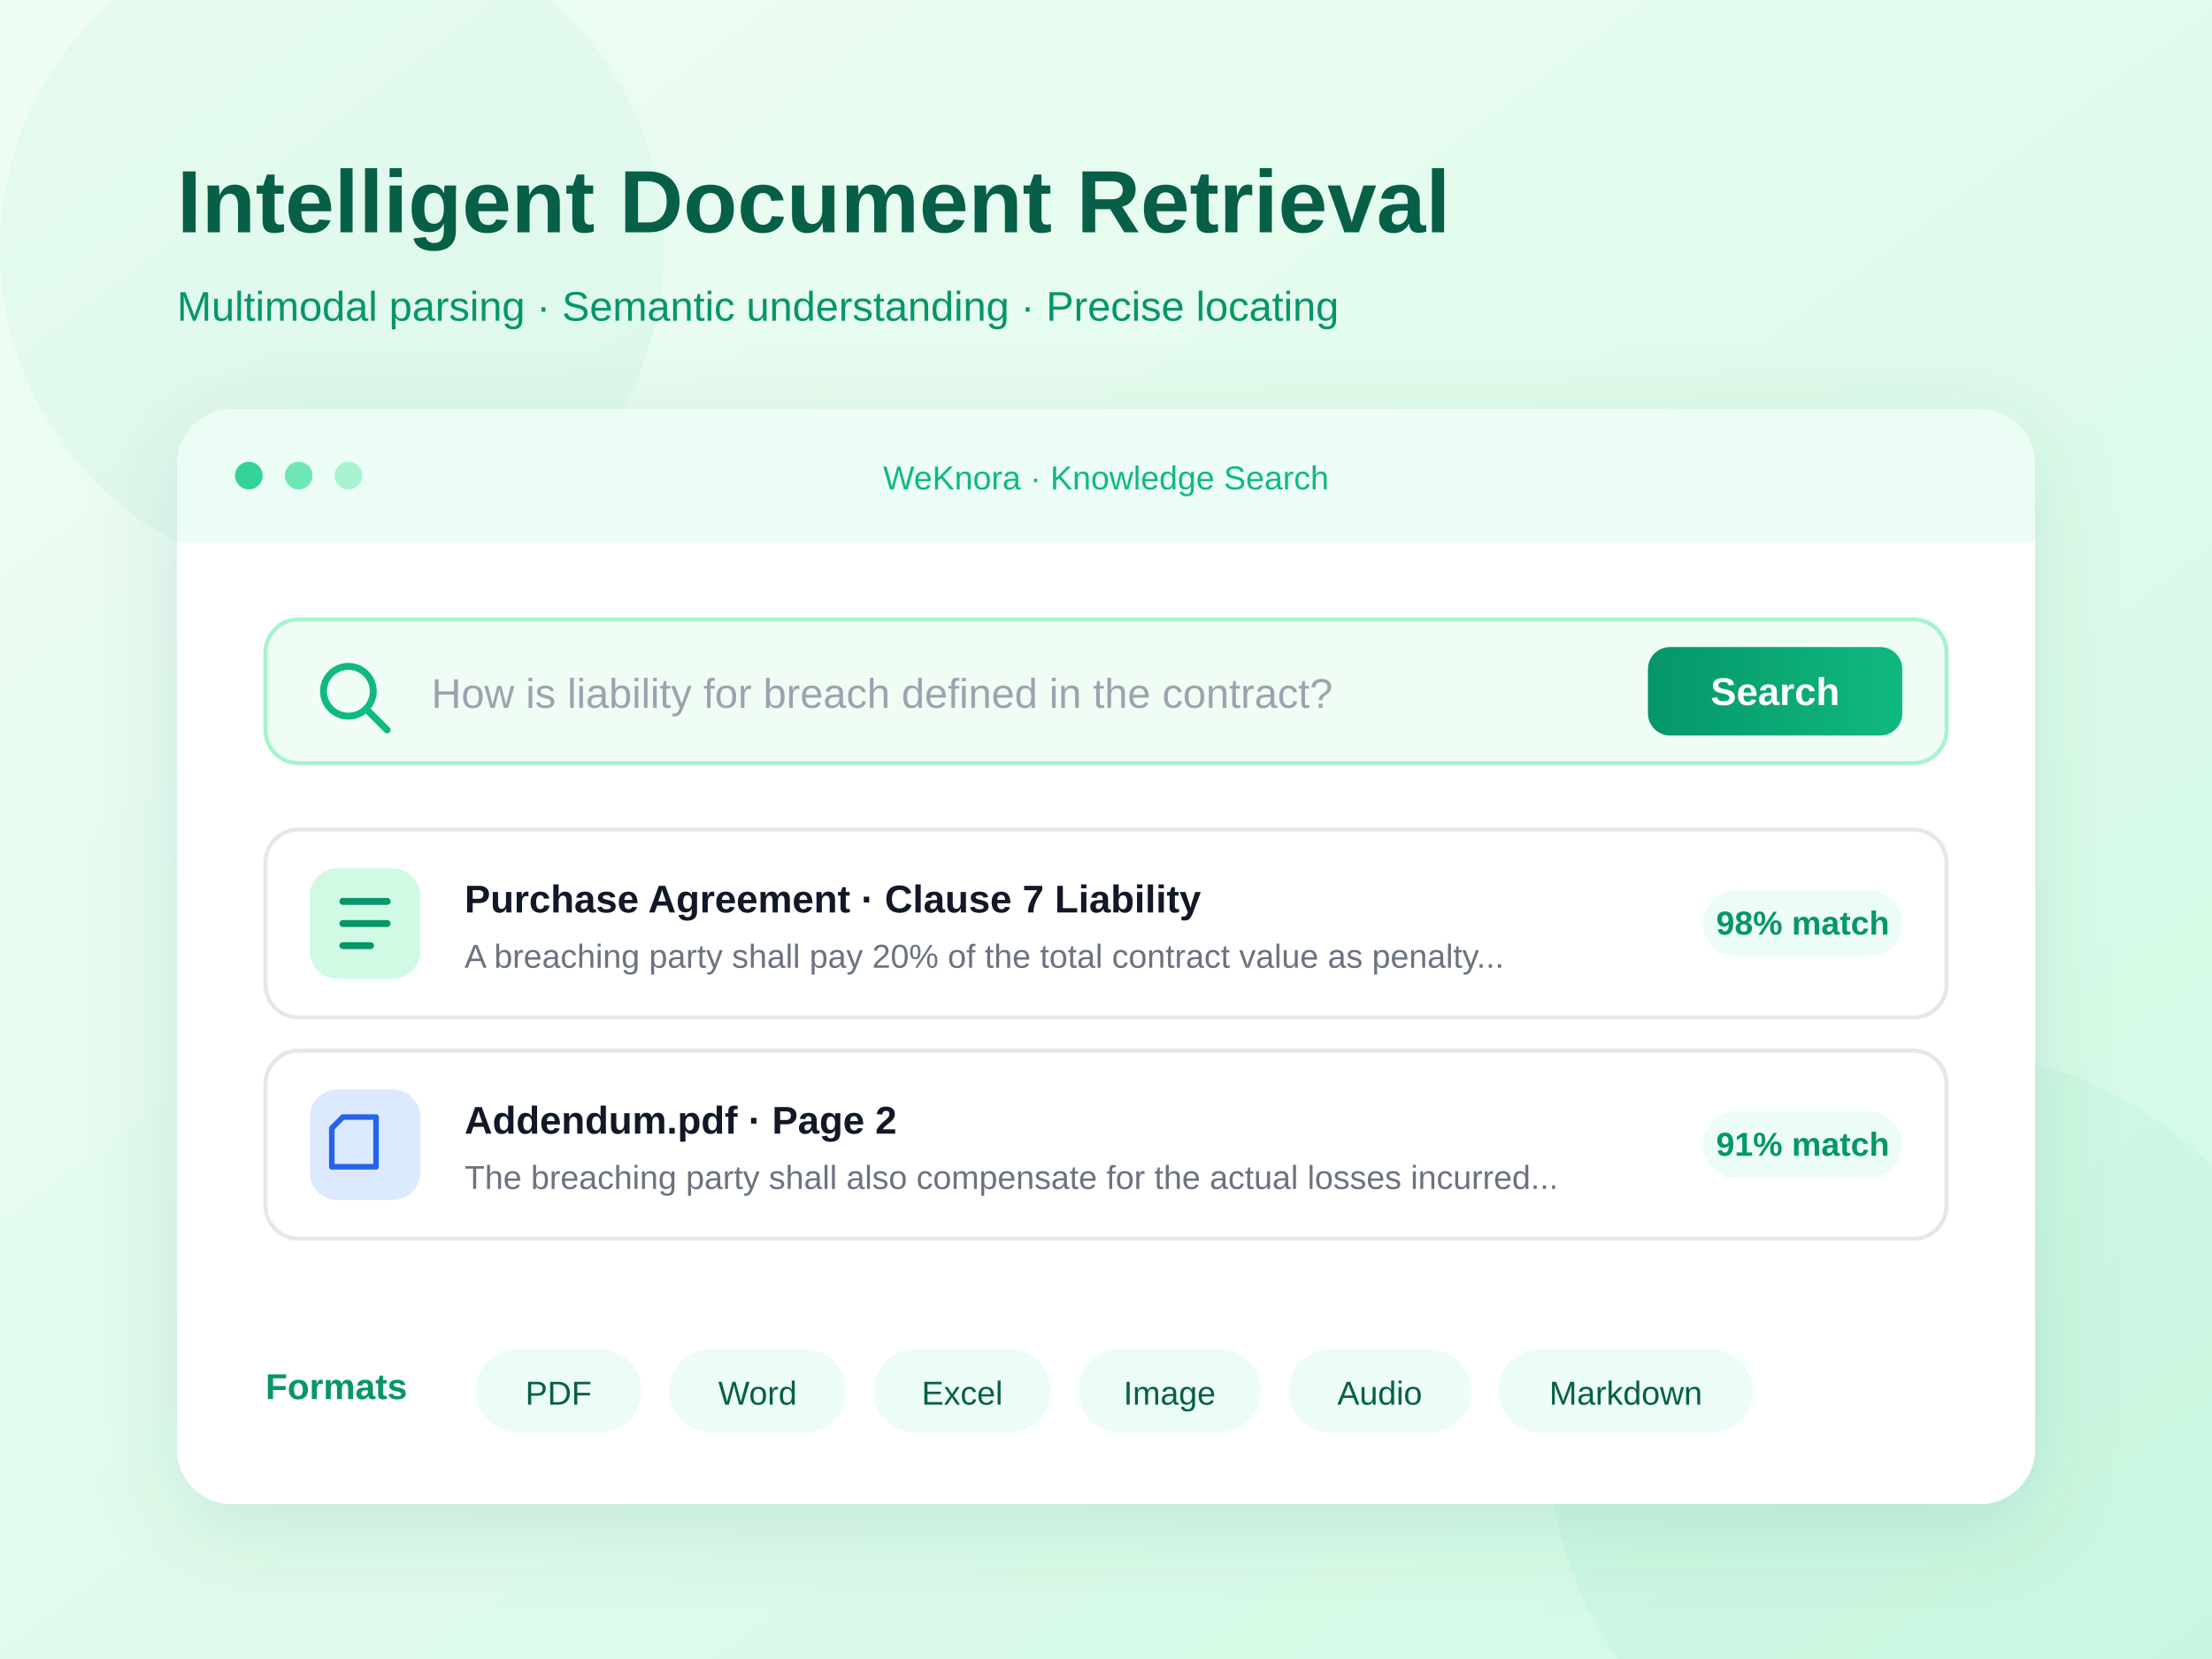
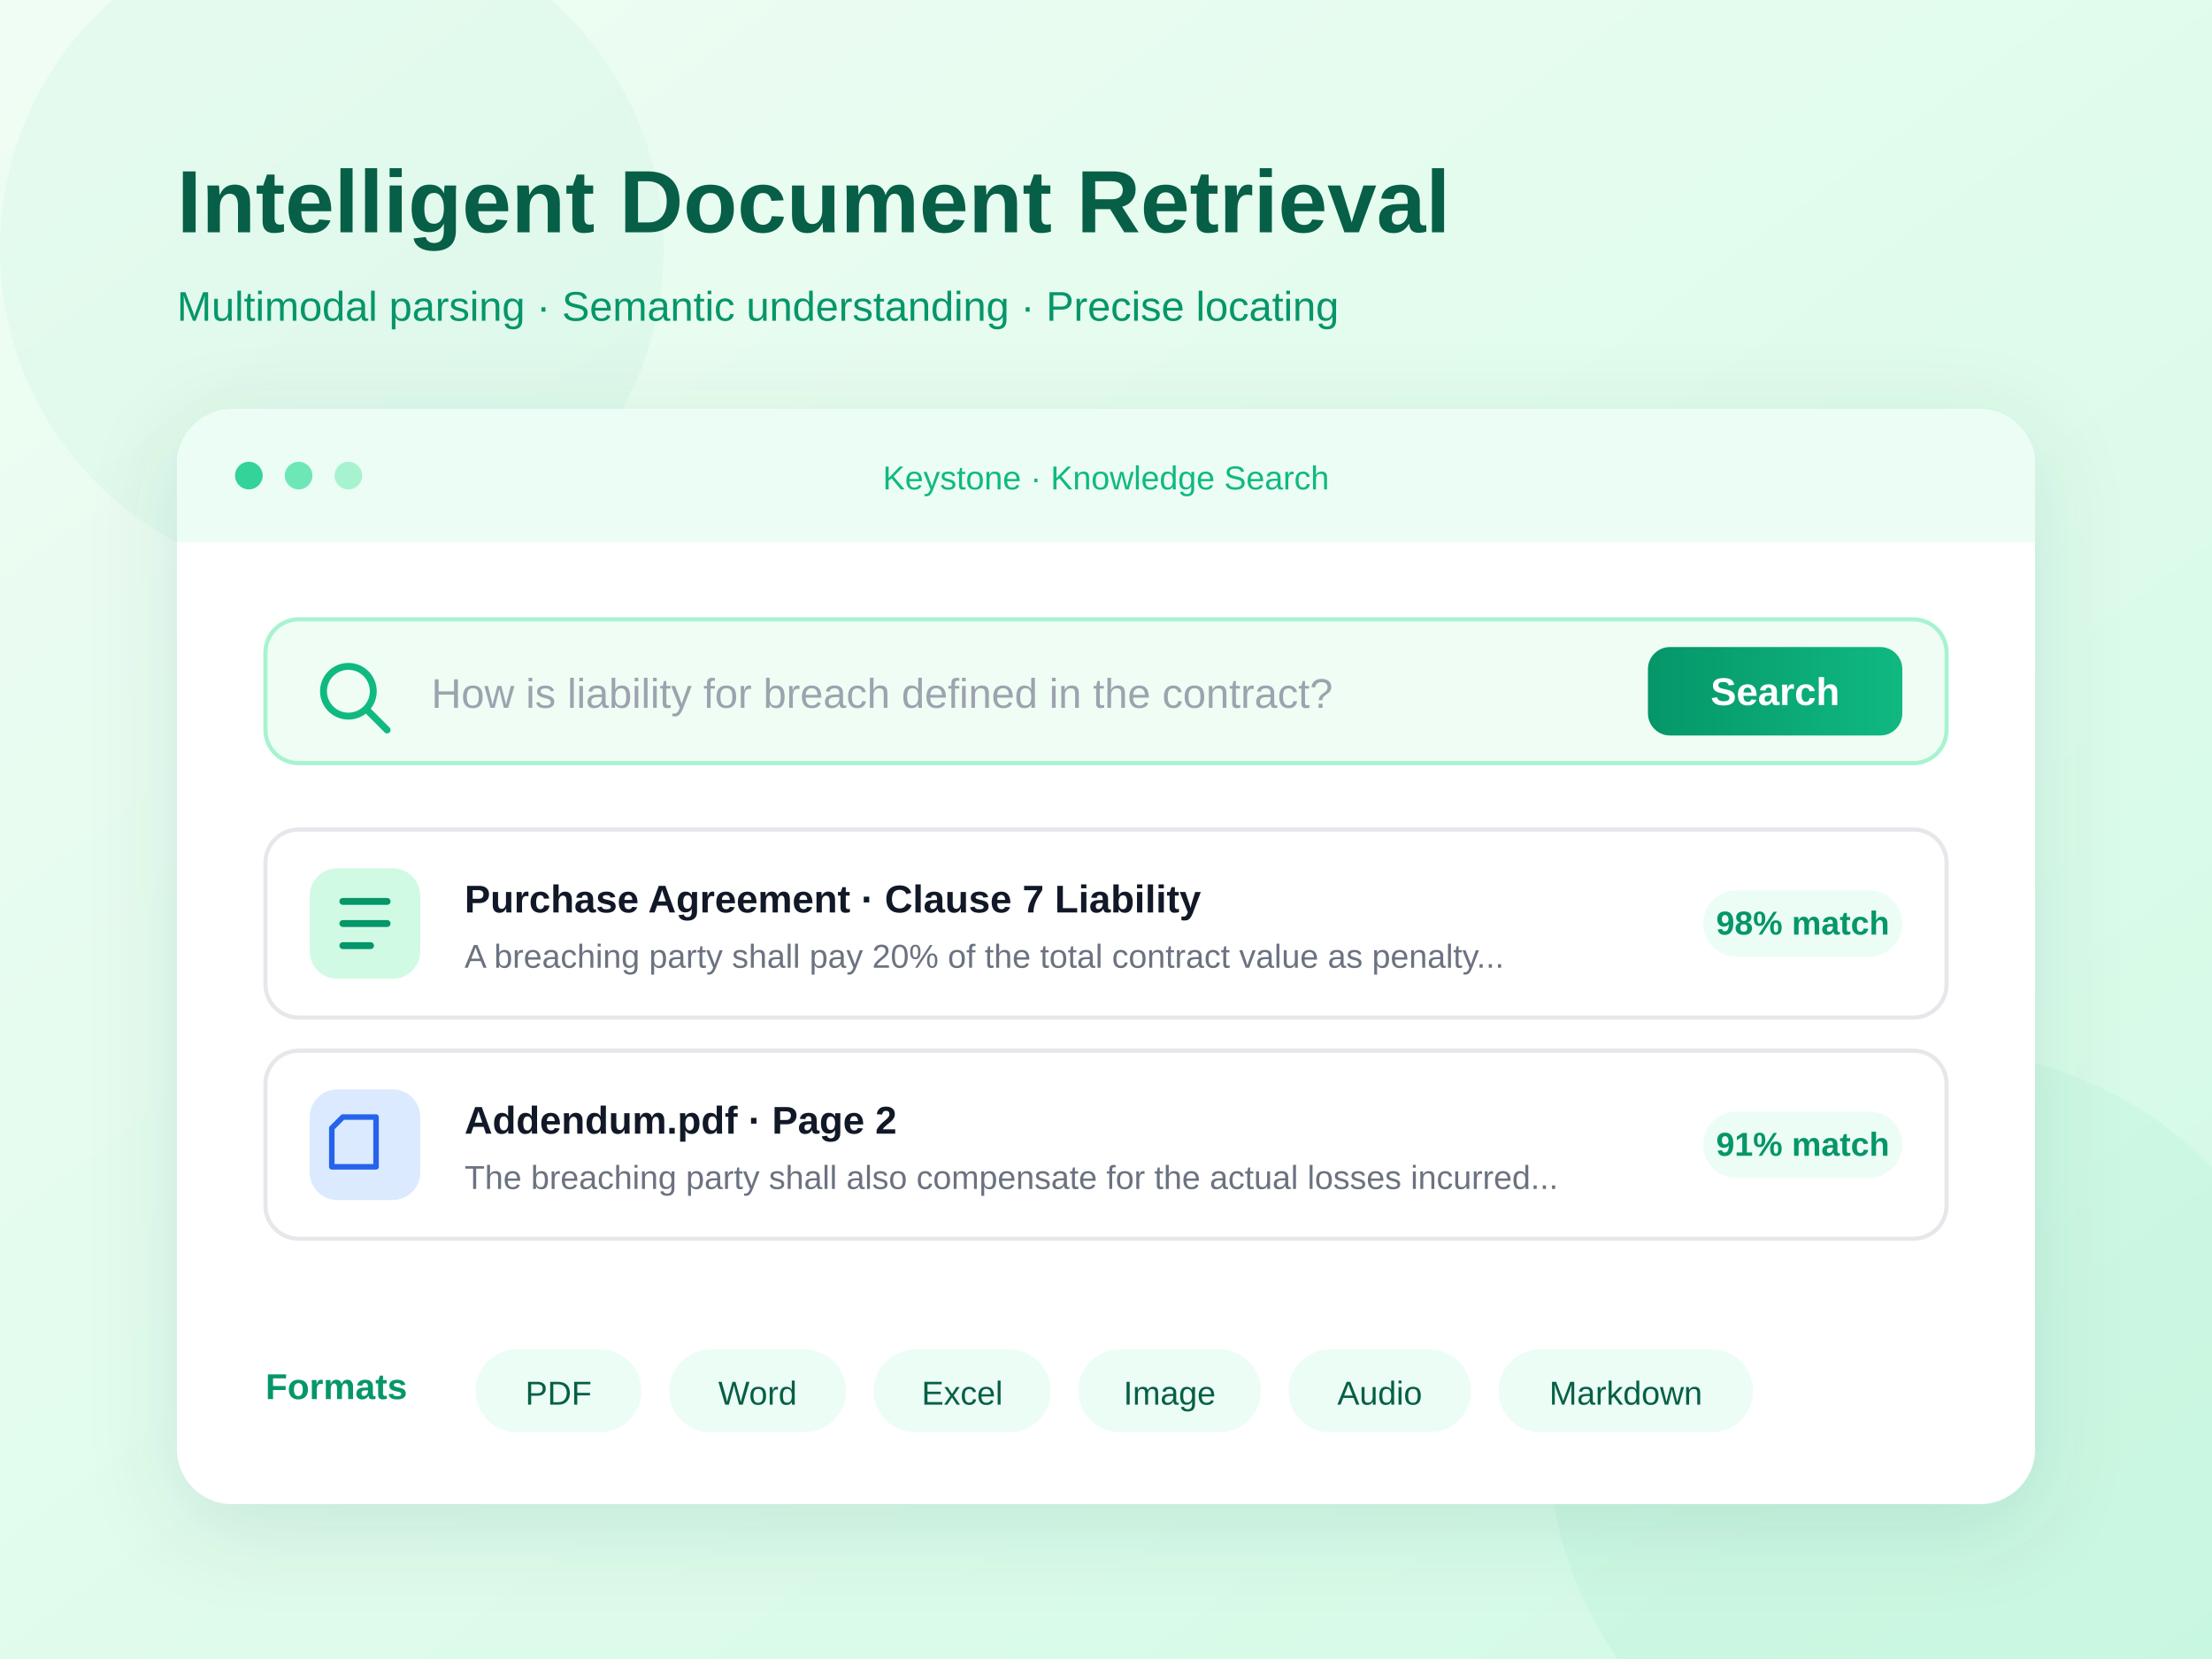
<svg xmlns="http://www.w3.org/2000/svg" viewBox="0 0 800 600">
  <defs>
    <linearGradient id="bg1" x1="0%" y1="0%" x2="100%" y2="100%">
      <stop offset="0%" stop-color="#F0FDF4" />
      <stop offset="100%" stop-color="#D1FAE5" />
    </linearGradient>
    <linearGradient id="brand1" x1="0%" y1="0%" x2="100%" y2="0%">
      <stop offset="0%" stop-color="#059669" />
      <stop offset="100%" stop-color="#10B981" />
    </linearGradient>
    <filter id="soft1" x="-20%" y="-20%" width="140%" height="140%">
      <feDropShadow dx="0" dy="8" stdDeviation="16" flood-color="#065F46" flood-opacity="0.12" />
    </filter>
  </defs>
  <rect width="800" height="600" fill="url(#bg1)" />
  <circle cx="120" cy="90" r="120" fill="#10B981" opacity="0.05" />
  <circle cx="700" cy="520" r="140" fill="#34D399" opacity="0.06" />
  <text x="64" y="84" font-family="Arial, sans-serif" font-size="32" font-weight="700" fill="#065F46">Intelligent Document Retrieval</text>
  <text x="64" y="116" font-family="Arial, sans-serif" font-size="15" fill="#059669">Multimodal parsing · Semantic understanding · Precise locating</text>
  <g filter="url(#soft1)">
    <rect x="64" y="148" width="672" height="396" rx="20" fill="#FFFFFF" />
  </g>
  <rect x="64" y="148" width="672" height="48" rx="20" fill="#ECFDF5" />
  <rect x="64" y="176" width="672" height="20" fill="#ECFDF5" />
  <circle cx="90" cy="172" r="5" fill="#34D399" />
  <circle cx="108" cy="172" r="5" fill="#6EE7B7" />
  <circle cx="126" cy="172" r="5" fill="#A7F3D0" />
-   <text x="400" y="177" font-family="Arial, sans-serif" font-size="12" fill="#10B981" text-anchor="middle">WeKnora · Knowledge Search</text>
+   <text x="400" y="177" font-family="Arial, sans-serif" font-size="12" fill="#10B981" text-anchor="middle">Keystone · Knowledge Search</text>
  <g transform="translate(96, 224)">
    <rect width="608" height="52" rx="12" fill="#F0FDF4" stroke="#A7F3D0" stroke-width="1.5" />
    <circle cx="30" cy="26" r="9" fill="none" stroke="#10B981" stroke-width="2.5" />
    <line x1="37" y1="33" x2="44" y2="40" stroke="#10B981" stroke-width="2.5" stroke-linecap="round" />
    <text x="60" y="32" font-family="Arial, sans-serif" font-size="15" fill="#9CA3AF">How is liability for breach defined in the contract?</text>
    <rect x="500" y="10" width="92" height="32" rx="8" fill="url(#brand1)" />
    <text x="546" y="31" font-family="Arial, sans-serif" font-size="14" font-weight="600" fill="#FFFFFF" text-anchor="middle">Search</text>
  </g>
  <g transform="translate(96, 300)">
    <rect width="608" height="68" rx="12" fill="#FFFFFF" stroke="#E5E7EB" stroke-width="1.5" />
    <rect x="16" y="14" width="40" height="40" rx="10" fill="#D1FAE5" />
    <path d="M28 26 H44 M28 34 H44 M28 42 H38" stroke="#059669" stroke-width="2.5" stroke-linecap="round" />
    <text x="72" y="30" font-family="Arial, sans-serif" font-size="14" font-weight="600" fill="#111827">Purchase Agreement · Clause 7 Liability</text>
    <text x="72" y="50" font-family="Arial, sans-serif" font-size="12" fill="#6B7280">A breaching party shall pay 20% of the total contract value as penalty...</text>
    <rect x="520" y="22" width="72" height="24" rx="12" fill="#ECFDF5" />
    <text x="556" y="38" font-family="Arial, sans-serif" font-size="12" font-weight="600" fill="#059669" text-anchor="middle">98% match</text>
  </g>
  <g transform="translate(96, 380)">
    <rect width="608" height="68" rx="12" fill="#FFFFFF" stroke="#E5E7EB" stroke-width="1.5" />
    <rect x="16" y="14" width="40" height="40" rx="10" fill="#DBEAFE" />
    <path d="M28 24 h12 v18 h-16 v-14 z" fill="none" stroke="#2563EB" stroke-width="2" stroke-linejoin="round" />
    <text x="72" y="30" font-family="Arial, sans-serif" font-size="14" font-weight="600" fill="#111827">Addendum.pdf · Page 2</text>
    <text x="72" y="50" font-family="Arial, sans-serif" font-size="12" fill="#6B7280">The breaching party shall also compensate for the actual losses incurred...</text>
    <rect x="520" y="22" width="72" height="24" rx="12" fill="#ECFDF5" />
    <text x="556" y="38" font-family="Arial, sans-serif" font-size="12" font-weight="600" fill="#059669" text-anchor="middle">91% match</text>
  </g>
  <g transform="translate(96, 472)">
    <text x="0" y="34" font-family="Arial, sans-serif" font-size="13" font-weight="600" fill="#059669">Formats</text>
    <g font-family="Arial, sans-serif" font-size="12" fill="#065F46" text-anchor="middle">
      <rect x="76" y="16" width="60" height="30" rx="15" fill="#ECFDF5" />
      <text x="106" y="36">PDF</text>
      <rect x="146" y="16" width="64" height="30" rx="15" fill="#ECFDF5" />
      <text x="178" y="36">Word</text>
      <rect x="220" y="16" width="64" height="30" rx="15" fill="#ECFDF5" />
      <text x="252" y="36">Excel</text>
      <rect x="294" y="16" width="66" height="30" rx="15" fill="#ECFDF5" />
      <text x="327" y="36">Image</text>
      <rect x="370" y="16" width="66" height="30" rx="15" fill="#ECFDF5" />
      <text x="403" y="36">Audio</text>
      <rect x="446" y="16" width="92" height="30" rx="15" fill="#ECFDF5" />
      <text x="492" y="36">Markdown</text>
    </g>
  </g>
</svg>
